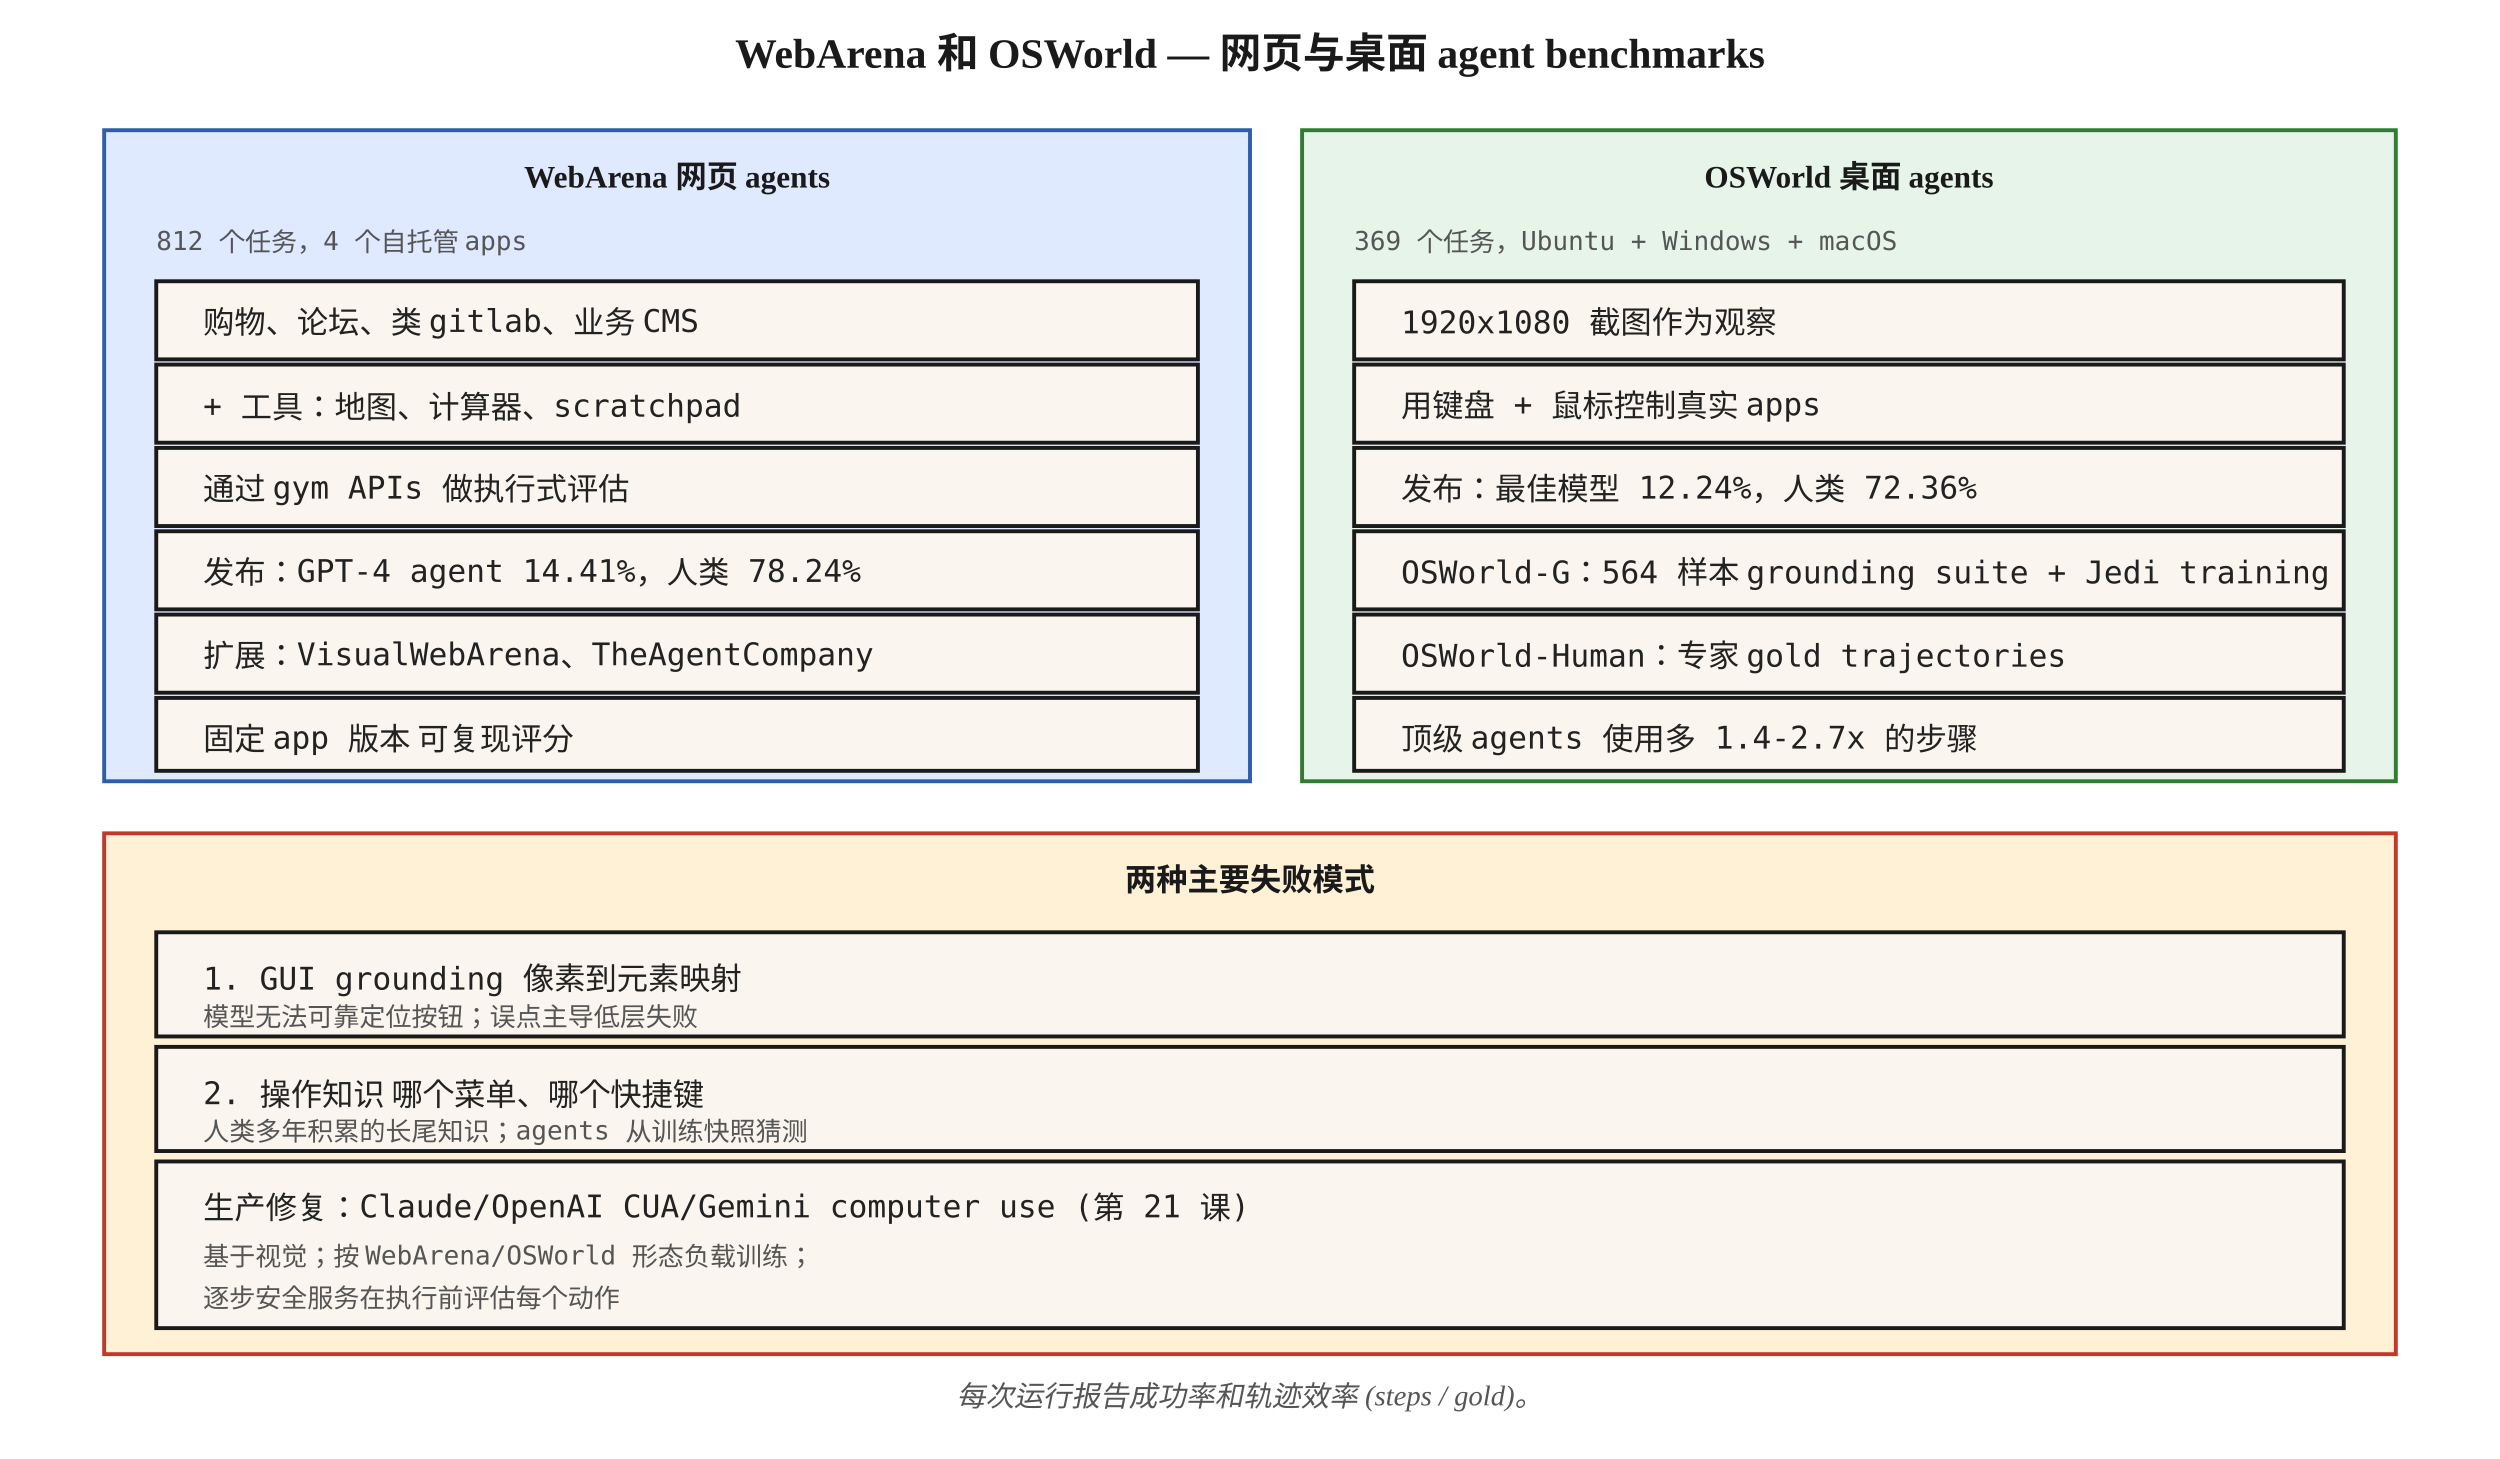
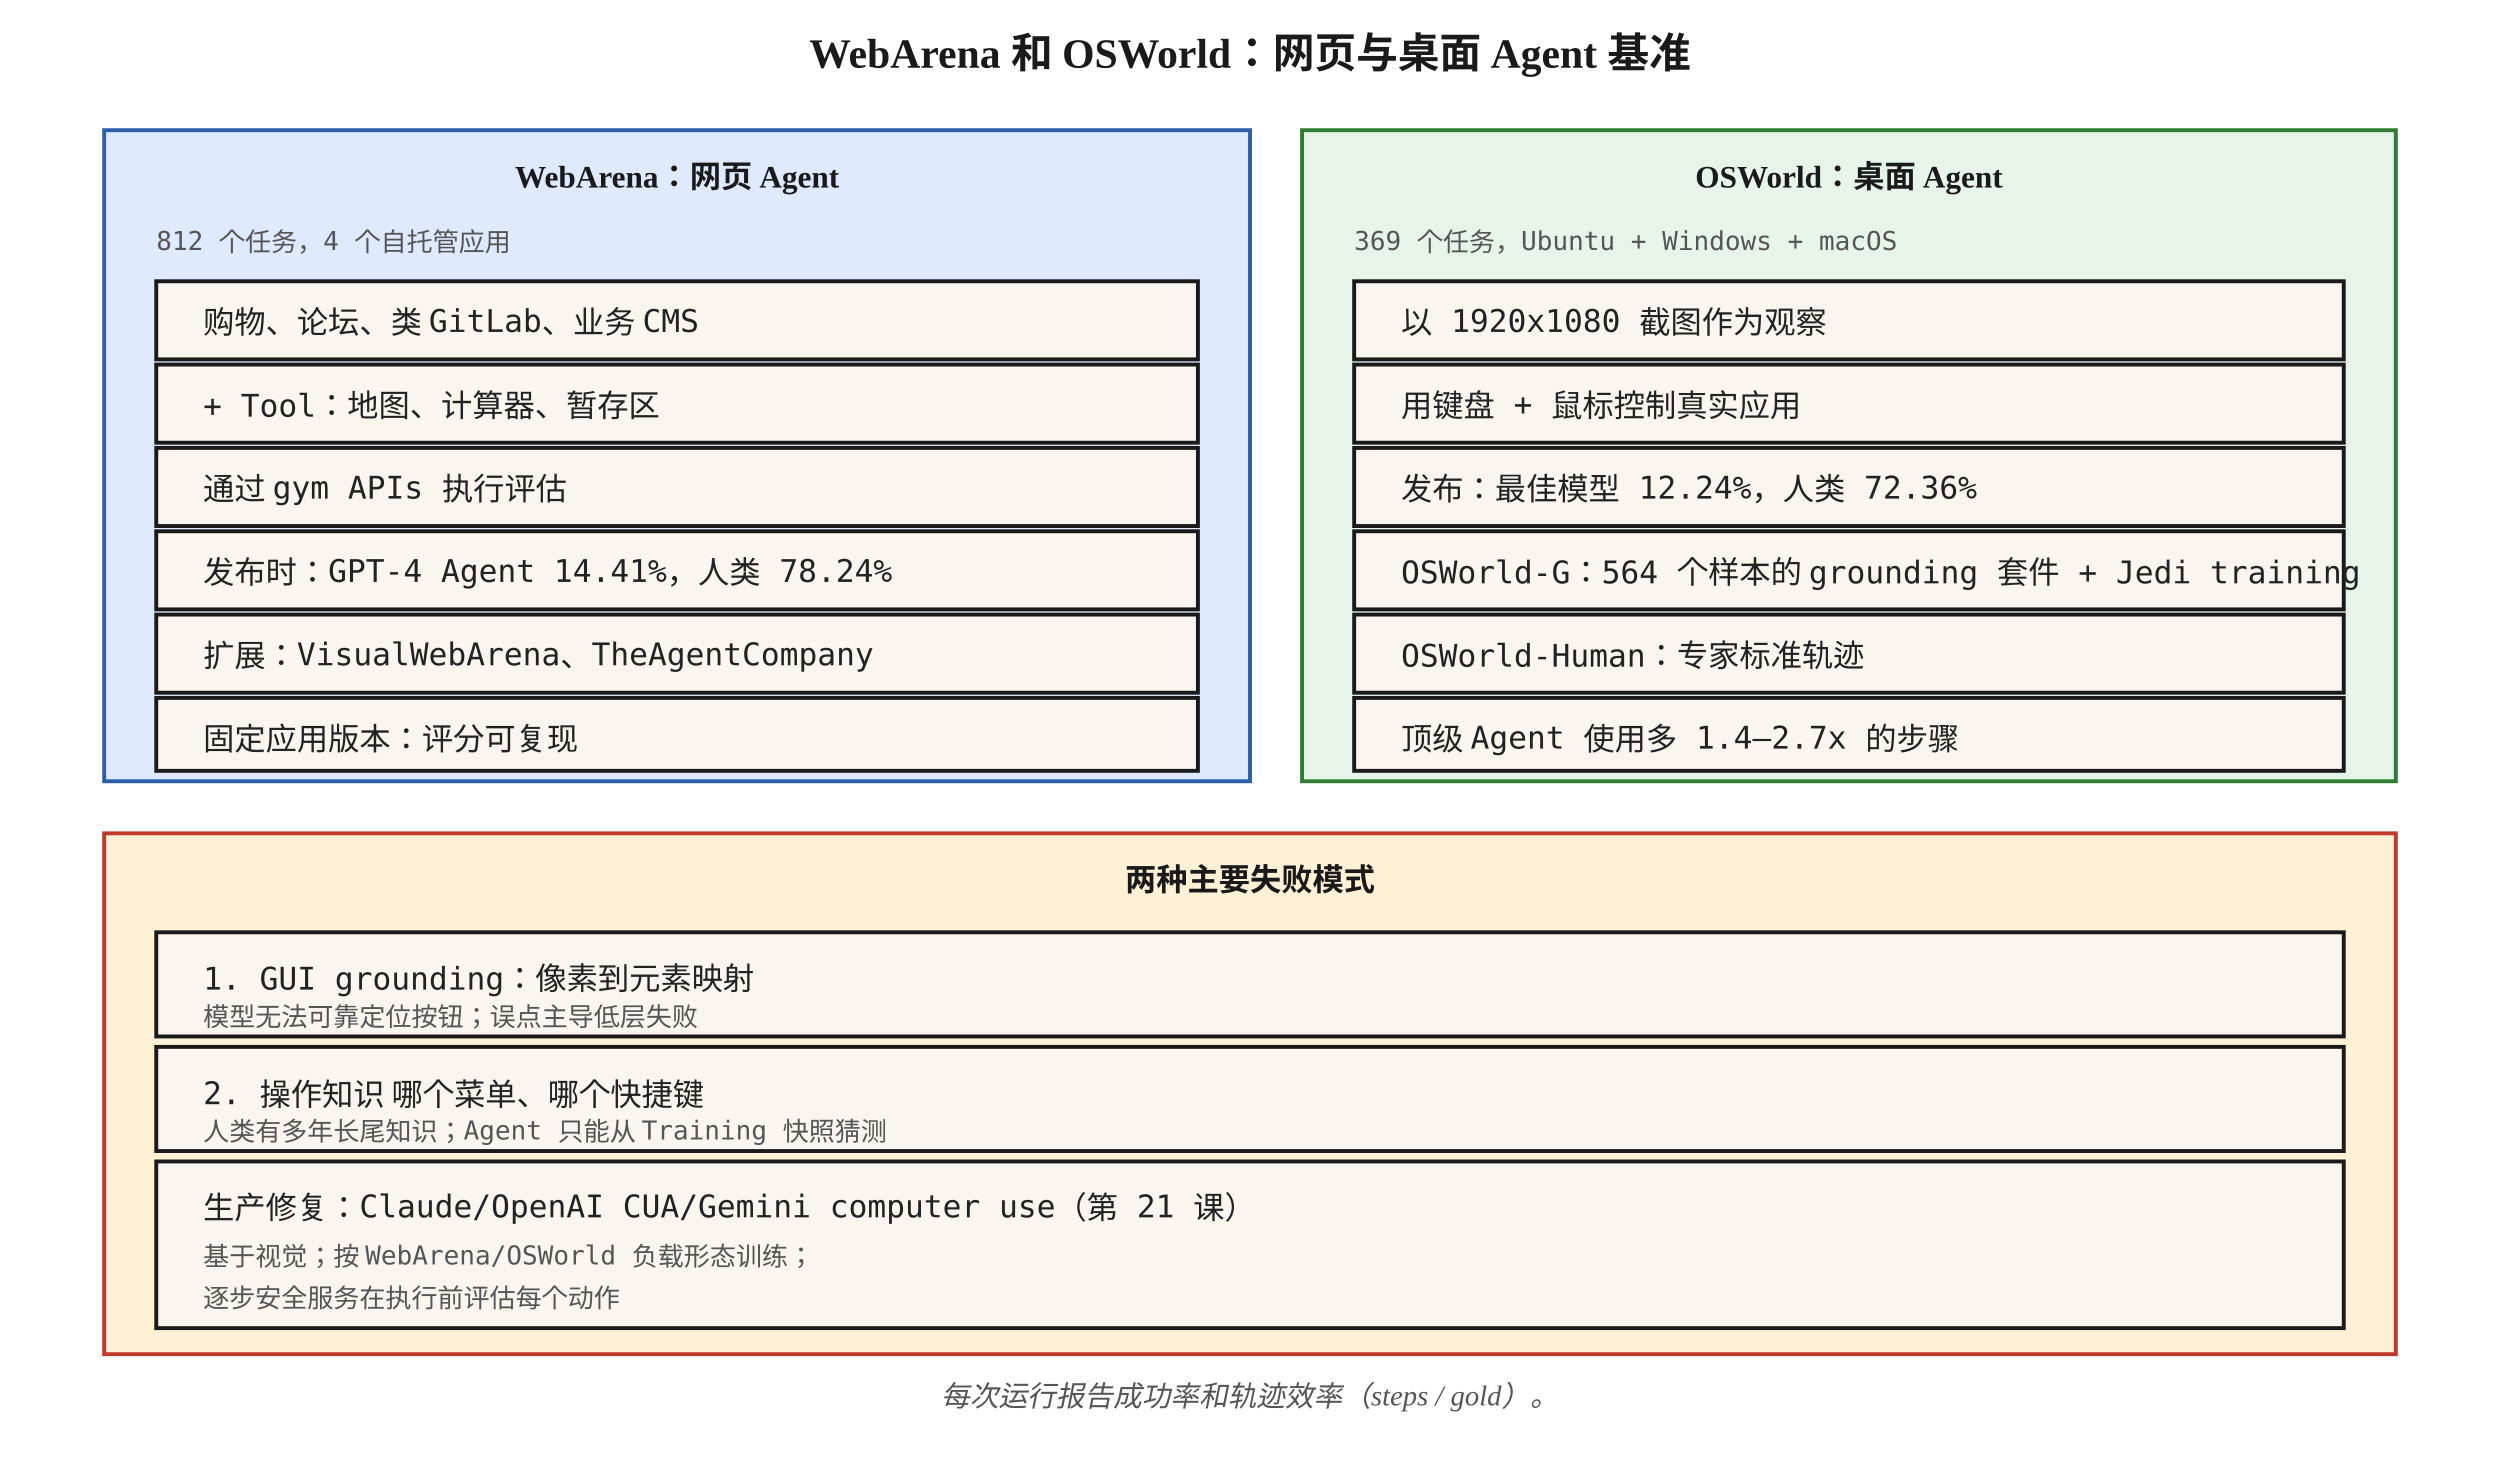
<svg xmlns="http://www.w3.org/2000/svg" viewBox="0 0 960 560" font-family="Georgia, 'Times New Roman', serif">
  <defs>
    <style>
      .box { fill: #faf6ef; stroke: #1a1a1a; stroke-width: 1.5; }
      .wa { fill: #dfe9ff; stroke: #2c5ea9; stroke-width: 1.5; }
      .osw { fill: #e6f4ea; stroke: #2e7d32; stroke-width: 1.5; }
      .fail { fill: #fff1d6; stroke: #c0392b; stroke-width: 1.5; }
      .step { font-size: 12px; font-family: 'Menlo', monospace; fill: #222; }
      .small { font-size: 10px; font-family: 'Menlo', monospace; fill: #555; }
      .caption { font-size: 11px; fill: #555; font-style: italic; }
      .title { font-size: 16px; font-weight: 700; fill: #1a1a1a; }
      .head { font-size: 12px; font-weight: 700; fill: #1a1a1a; }
    </style>
  </defs>
-   <text x="480" y="26" text-anchor="middle" class="title">WebArena 和 OSWorld — 网页与桌面 agent benchmarks</text>
+   <text x="480" y="26" text-anchor="middle" class="title">WebArena 和 OSWorld：网页与桌面 Agent 基准</text>
  <rect x="40" y="50" width="440" height="250" class="wa" />
-   <text x="260" y="72" text-anchor="middle" class="head">WebArena  网页 agents</text>
-   <text x="60" y="96" class="small">812 个任务，4 个自托管 apps</text>
+   <text x="260" y="72" text-anchor="middle" class="head">WebArena：网页 Agent</text>
+   <text x="60" y="96" class="small">812 个任务，4 个自托管应用</text>
  <rect x="60" y="108" width="400" height="30" class="box" />
-   <text x="78" y="128" class="step">购物、论坛、类 gitlab、业务 CMS</text>
+   <text x="78" y="128" class="step">购物、论坛、类 GitLab、业务 CMS</text>
  <rect x="60" y="140" width="400" height="30" class="box" />
-   <text x="78" y="160" class="step">+ 工具：地图、计算器、scratchpad</text>
+   <text x="78" y="160" class="step">+ Tool：地图、计算器、暂存区</text>
  <rect x="60" y="172" width="400" height="30" class="box" />
-   <text x="78" y="192" class="step">通过 gym APIs 做执行式评估</text>
+   <text x="78" y="192" class="step">通过 gym APIs 执行评估</text>
  <rect x="60" y="204" width="400" height="30" class="box" />
-   <text x="78" y="224" class="step">发布：GPT-4 agent 14.41%，人类 78.24%</text>
+   <text x="78" y="224" class="step">发布时：GPT-4 Agent 14.41%，人类 78.24%</text>
  <rect x="60" y="236" width="400" height="30" class="box" />
  <text x="78" y="256" class="step">扩展：VisualWebArena、TheAgentCompany</text>
  <rect x="60" y="268" width="400" height="28" class="box" />
-   <text x="78" y="288" class="step">固定 app 版本  可复现评分</text>
+   <text x="78" y="288" class="step">固定应用版本：评分可复现</text>
  <rect x="500" y="50" width="420" height="250" class="osw" />
-   <text x="710" y="72" text-anchor="middle" class="head">OSWorld  桌面 agents</text>
+   <text x="710" y="72" text-anchor="middle" class="head">OSWorld：桌面 Agent</text>
  <text x="520" y="96" class="small">369 个任务，Ubuntu + Windows + macOS</text>
  <rect x="520" y="108" width="380" height="30" class="box" />
-   <text x="538" y="128" class="step">1920x1080 截图作为观察</text>
+   <text x="538" y="128" class="step">以 1920x1080 截图作为观察</text>
  <rect x="520" y="140" width="380" height="30" class="box" />
-   <text x="538" y="160" class="step">用键盘 + 鼠标控制真实 apps</text>
+   <text x="538" y="160" class="step">用键盘 + 鼠标控制真实应用</text>
  <rect x="520" y="172" width="380" height="30" class="box" />
  <text x="538" y="192" class="step">发布：最佳模型 12.24%，人类 72.36%</text>
  <rect x="520" y="204" width="380" height="30" class="box" />
-   <text x="538" y="224" class="step">OSWorld-G：564 样本 grounding suite + Jedi training</text>
+   <text x="538" y="224" class="step">OSWorld-G：564 个样本的 grounding 套件 + Jedi training</text>
  <rect x="520" y="236" width="380" height="30" class="box" />
-   <text x="538" y="256" class="step">OSWorld-Human：专家 gold trajectories</text>
+   <text x="538" y="256" class="step">OSWorld-Human：专家标准轨迹</text>
  <rect x="520" y="268" width="380" height="28" class="box" />
-   <text x="538" y="288" class="step">顶级 agents 使用多 1.4-2.7x 的步骤</text>
+   <text x="538" y="288" class="step">顶级 Agent 使用多 1.4–2.7x 的步骤</text>
  <rect x="40" y="320" width="880" height="200" class="fail" />
  <text x="480" y="342" text-anchor="middle" class="head">两种主要失败模式</text>
  <rect x="60" y="358" width="840" height="40" class="box" />
-   <text x="78" y="380" class="step">1. GUI grounding  像素到元素映射</text>
+   <text x="78" y="380" class="step">1. GUI grounding：像素到元素映射</text>
  <text x="78" y="394" class="small">模型无法可靠定位按钮；误点主导低层失败</text>
  <rect x="60" y="402" width="840" height="40" class="box" />
  <text x="78" y="424" class="step">2. 操作知识  哪个菜单、哪个快捷键</text>
-   <text x="78" y="438" class="small">人类多年积累的长尾知识；agents 从训练快照猜测</text>
+   <text x="78" y="438" class="small">人类有多年长尾知识；Agent 只能从 Training 快照猜测</text>
  <rect x="60" y="446" width="840" height="64" class="box" />
-   <text x="78" y="468" class="step">生产修复：Claude/OpenAI CUA/Gemini computer use (第 21 课)</text>
-   <text x="78" y="486" class="small">基于视觉；按 WebArena/OSWorld 形态负载训练；</text>
+   <text x="78" y="468" class="step">生产修复：Claude/OpenAI CUA/Gemini computer use（第 21 课）</text>
+   <text x="78" y="486" class="small">基于视觉；按 WebArena/OSWorld 负载形态训练；</text>
  <text x="78" y="502" class="small">逐步安全服务在执行前评估每个动作</text>
-   <text x="480" y="540" text-anchor="middle" class="caption">每次运行报告成功率和轨迹效率 (steps / gold)。</text>
+   <text x="480" y="540" text-anchor="middle" class="caption">每次运行报告成功率和轨迹效率（steps / gold）。</text>
</svg>
